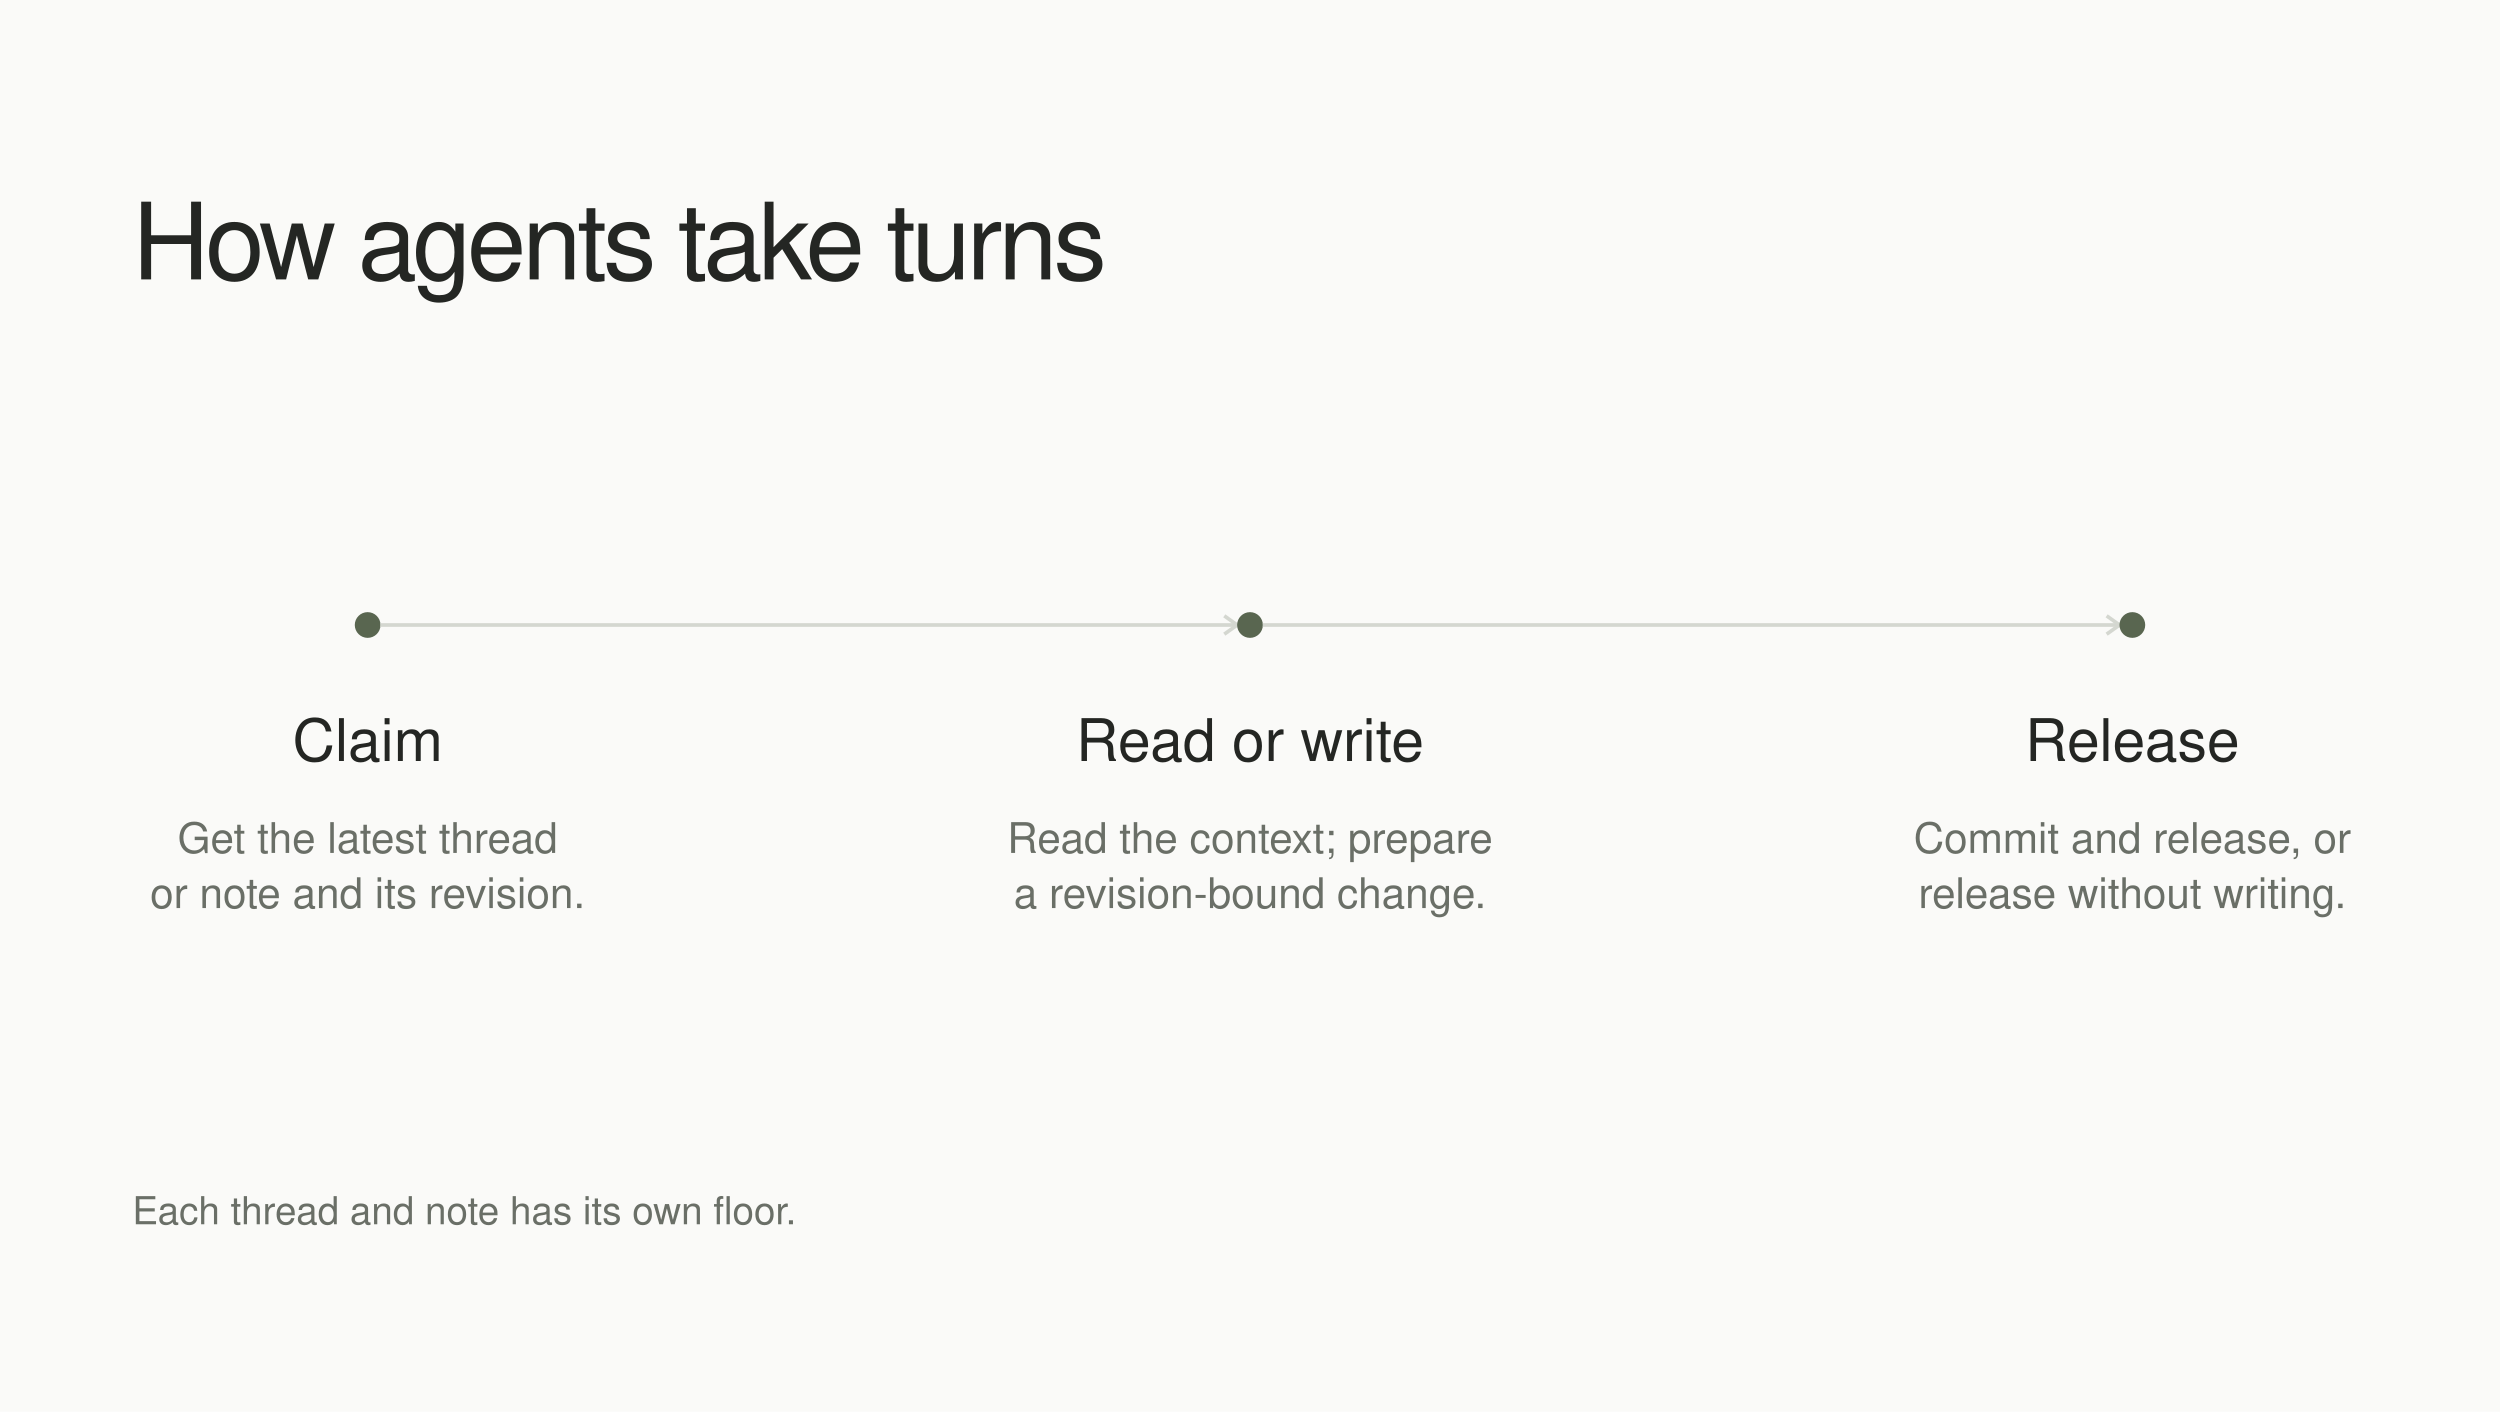
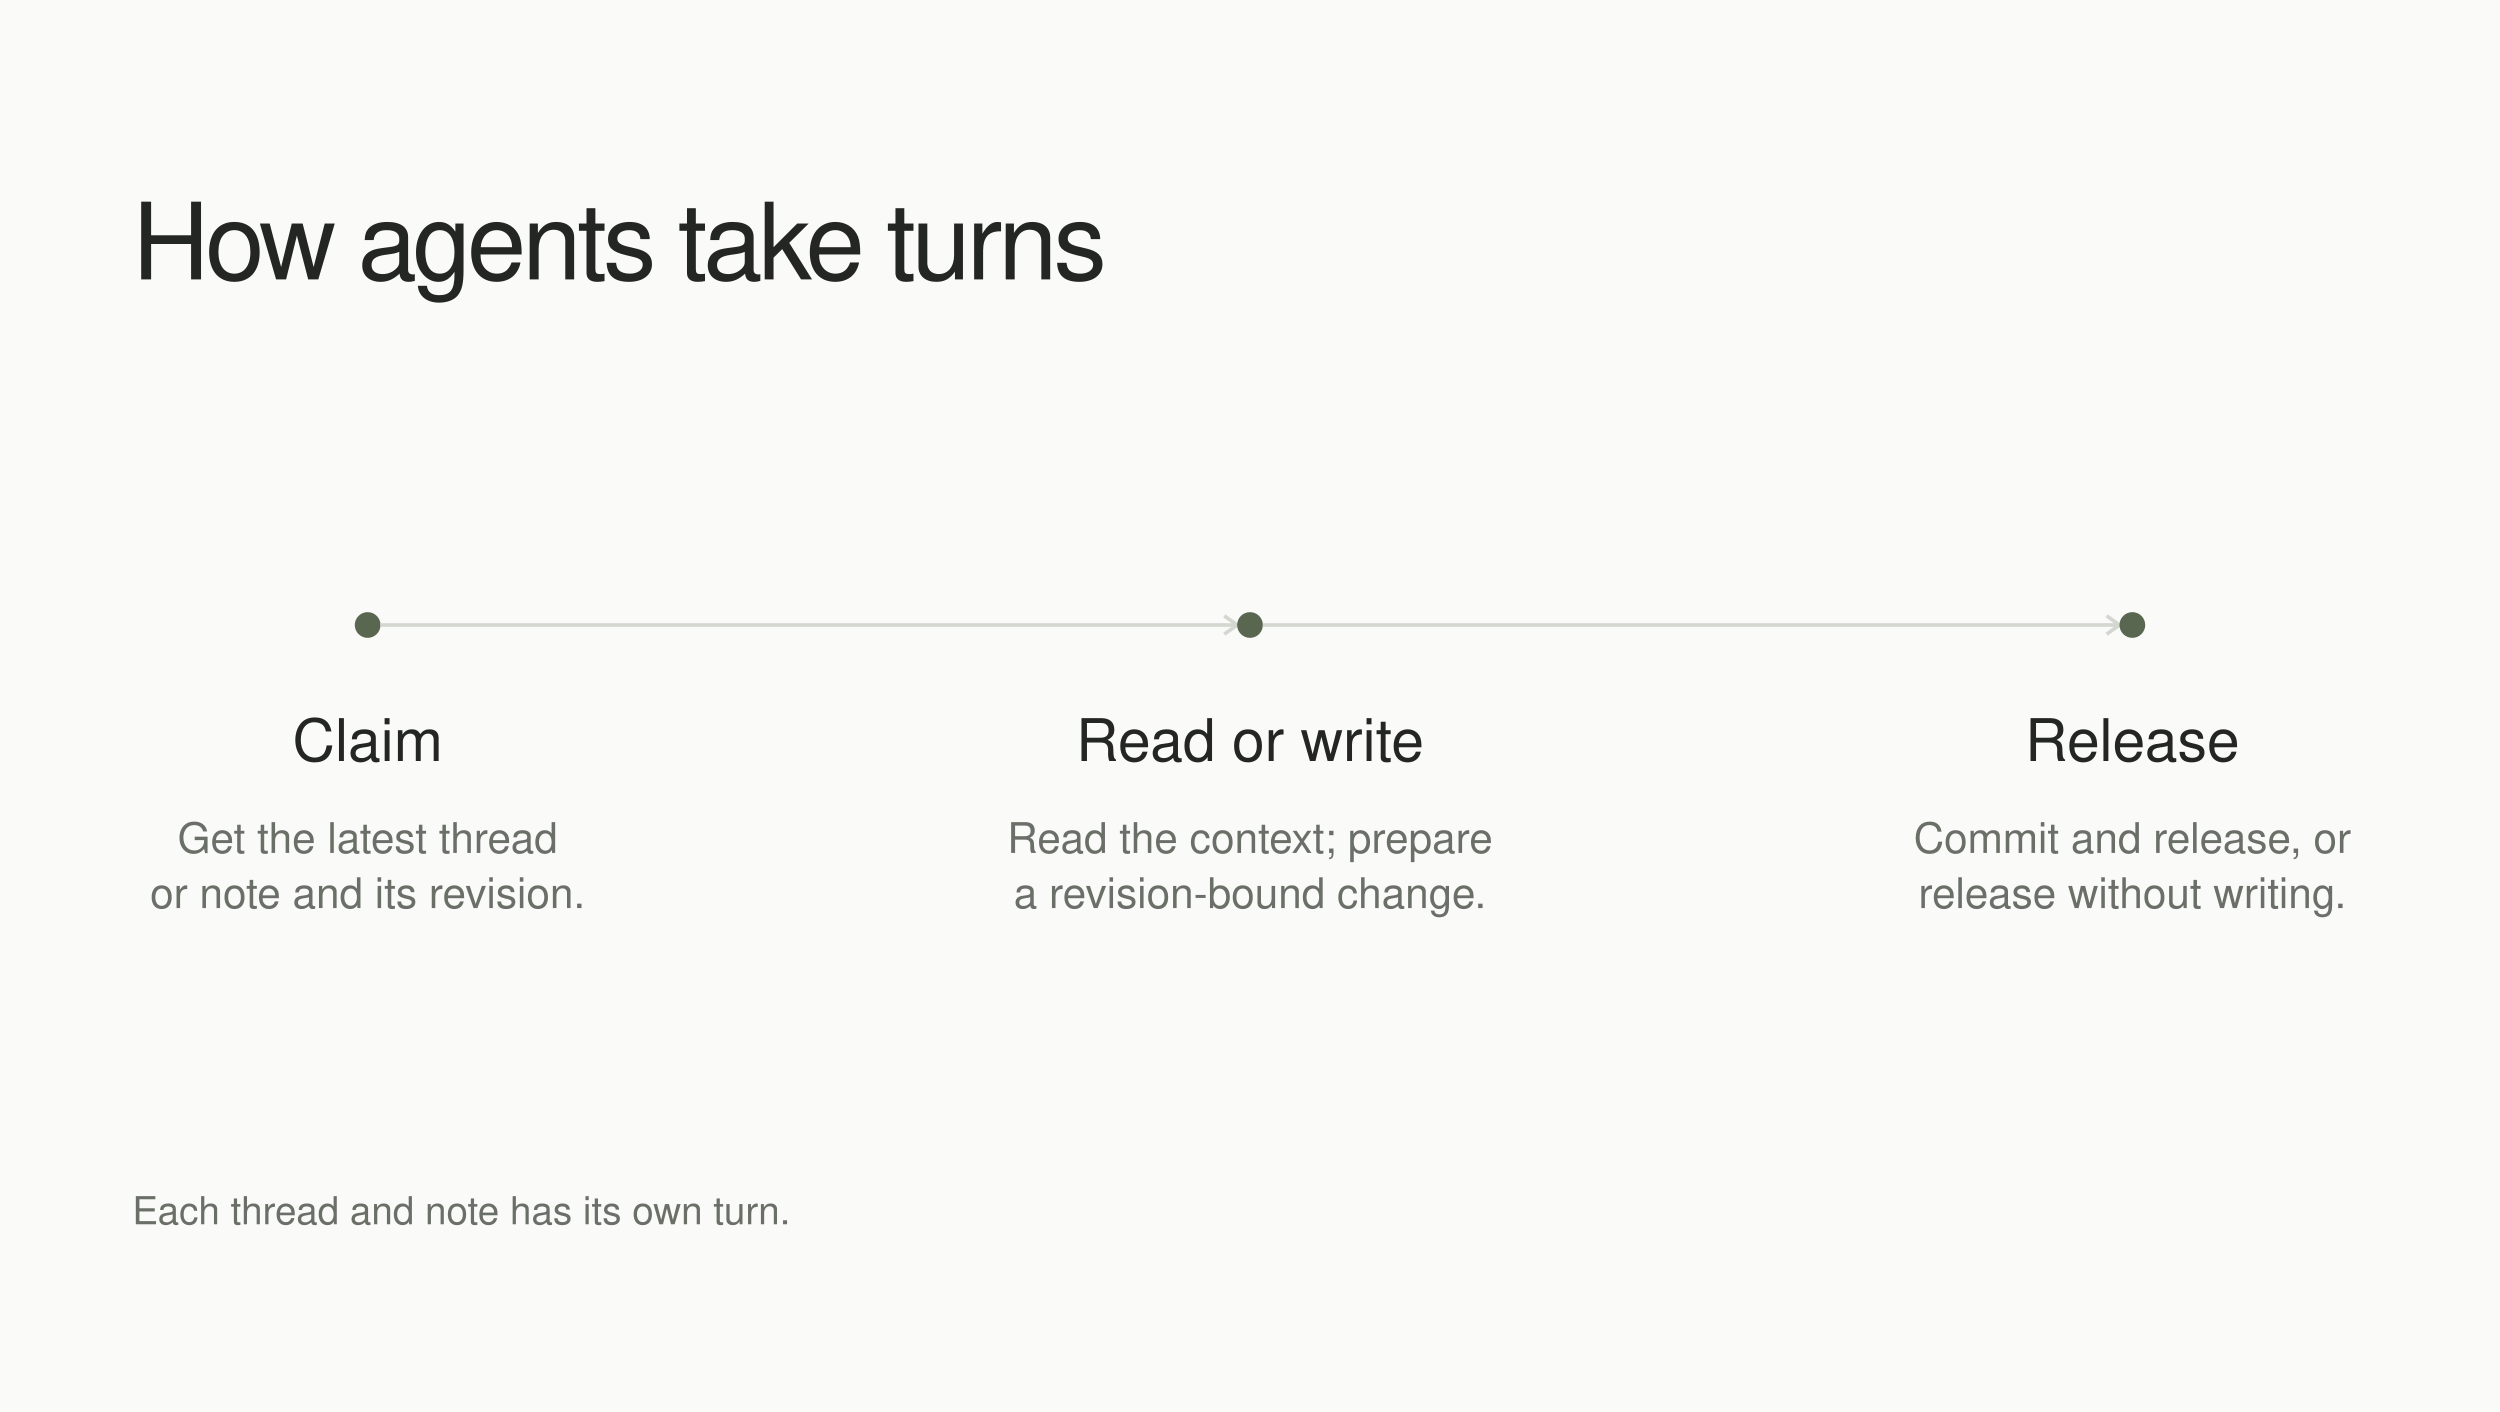
<svg xmlns="http://www.w3.org/2000/svg" width="1360" height="768" viewBox="0 0 1360 768" role="img" aria-labelledby="title">
  <rect x="0" y="0" width="1360" height="768" rx="0" fill="#FAFAF8" stroke="none" />
  <text x="72" y="152" font-family="Helvetica Neue, Helvetica, Arial, sans-serif" font-size="58" font-weight="400" fill="#242623" letter-spacing="-2.2">How agents take turns</text>
  <circle cx="200" cy="340" r="7" fill="#596650" />
  <g data-connector="207,340,673,340">
    <path d="M207 340 L673 340" fill="none" stroke="#D4D7D0" stroke-width="2" />
    <path d="M666 335 L673 340 L666 345" fill="none" stroke="#D4D7D0" stroke-width="2" />
  </g>
  <text x="200" y="414" font-family="Helvetica Neue, Helvetica, Arial, sans-serif" font-size="32" font-weight="500" fill="#242623" text-anchor="middle">Claim</text>
  <text x="200" y="464" font-family="Helvetica Neue, Helvetica, Arial, sans-serif" font-size="23" font-weight="400" fill="#6A6F67" text-anchor="middle">Get the latest thread</text>
  <text x="200" y="494" font-family="Helvetica Neue, Helvetica, Arial, sans-serif" font-size="23" font-weight="400" fill="#6A6F67" text-anchor="middle">or note and its revision.</text>
  <circle cx="680" cy="340" r="7" fill="#596650" />
  <g data-connector="687,340,1153,340">
    <path d="M687 340 L1153 340" fill="none" stroke="#D4D7D0" stroke-width="2" />
    <path d="M1146 335 L1153 340 L1146 345" fill="none" stroke="#D4D7D0" stroke-width="2" />
  </g>
  <text x="680" y="414" font-family="Helvetica Neue, Helvetica, Arial, sans-serif" font-size="32" font-weight="500" fill="#242623" text-anchor="middle">Read or write</text>
  <text x="680" y="464" font-family="Helvetica Neue, Helvetica, Arial, sans-serif" font-size="23" font-weight="400" fill="#6A6F67" text-anchor="middle">Read the context; prepare</text>
  <text x="680" y="494" font-family="Helvetica Neue, Helvetica, Arial, sans-serif" font-size="23" font-weight="400" fill="#6A6F67" text-anchor="middle">a revision-bound change.</text>
  <circle cx="1160" cy="340" r="7" fill="#596650" />
  <text x="1160" y="414" font-family="Helvetica Neue, Helvetica, Arial, sans-serif" font-size="32" font-weight="500" fill="#242623" text-anchor="middle">Release</text>
  <text x="1160" y="464" font-family="Helvetica Neue, Helvetica, Arial, sans-serif" font-size="23" font-weight="400" fill="#6A6F67" text-anchor="middle">Commit and release, or</text>
  <text x="1160" y="494" font-family="Helvetica Neue, Helvetica, Arial, sans-serif" font-size="23" font-weight="400" fill="#6A6F67" text-anchor="middle">release without writing.</text>
-   <text x="72" y="666" font-family="Helvetica Neue, Helvetica, Arial, sans-serif" font-size="21" font-weight="400" fill="#6A6F67">Each thread and note has its own floor.</text>
+   <text x="72" y="666" font-family="Helvetica Neue, Helvetica, Arial, sans-serif" font-size="21" font-weight="400" fill="#6A6F67">Each thread and note has its own turn.</text>
</svg>
